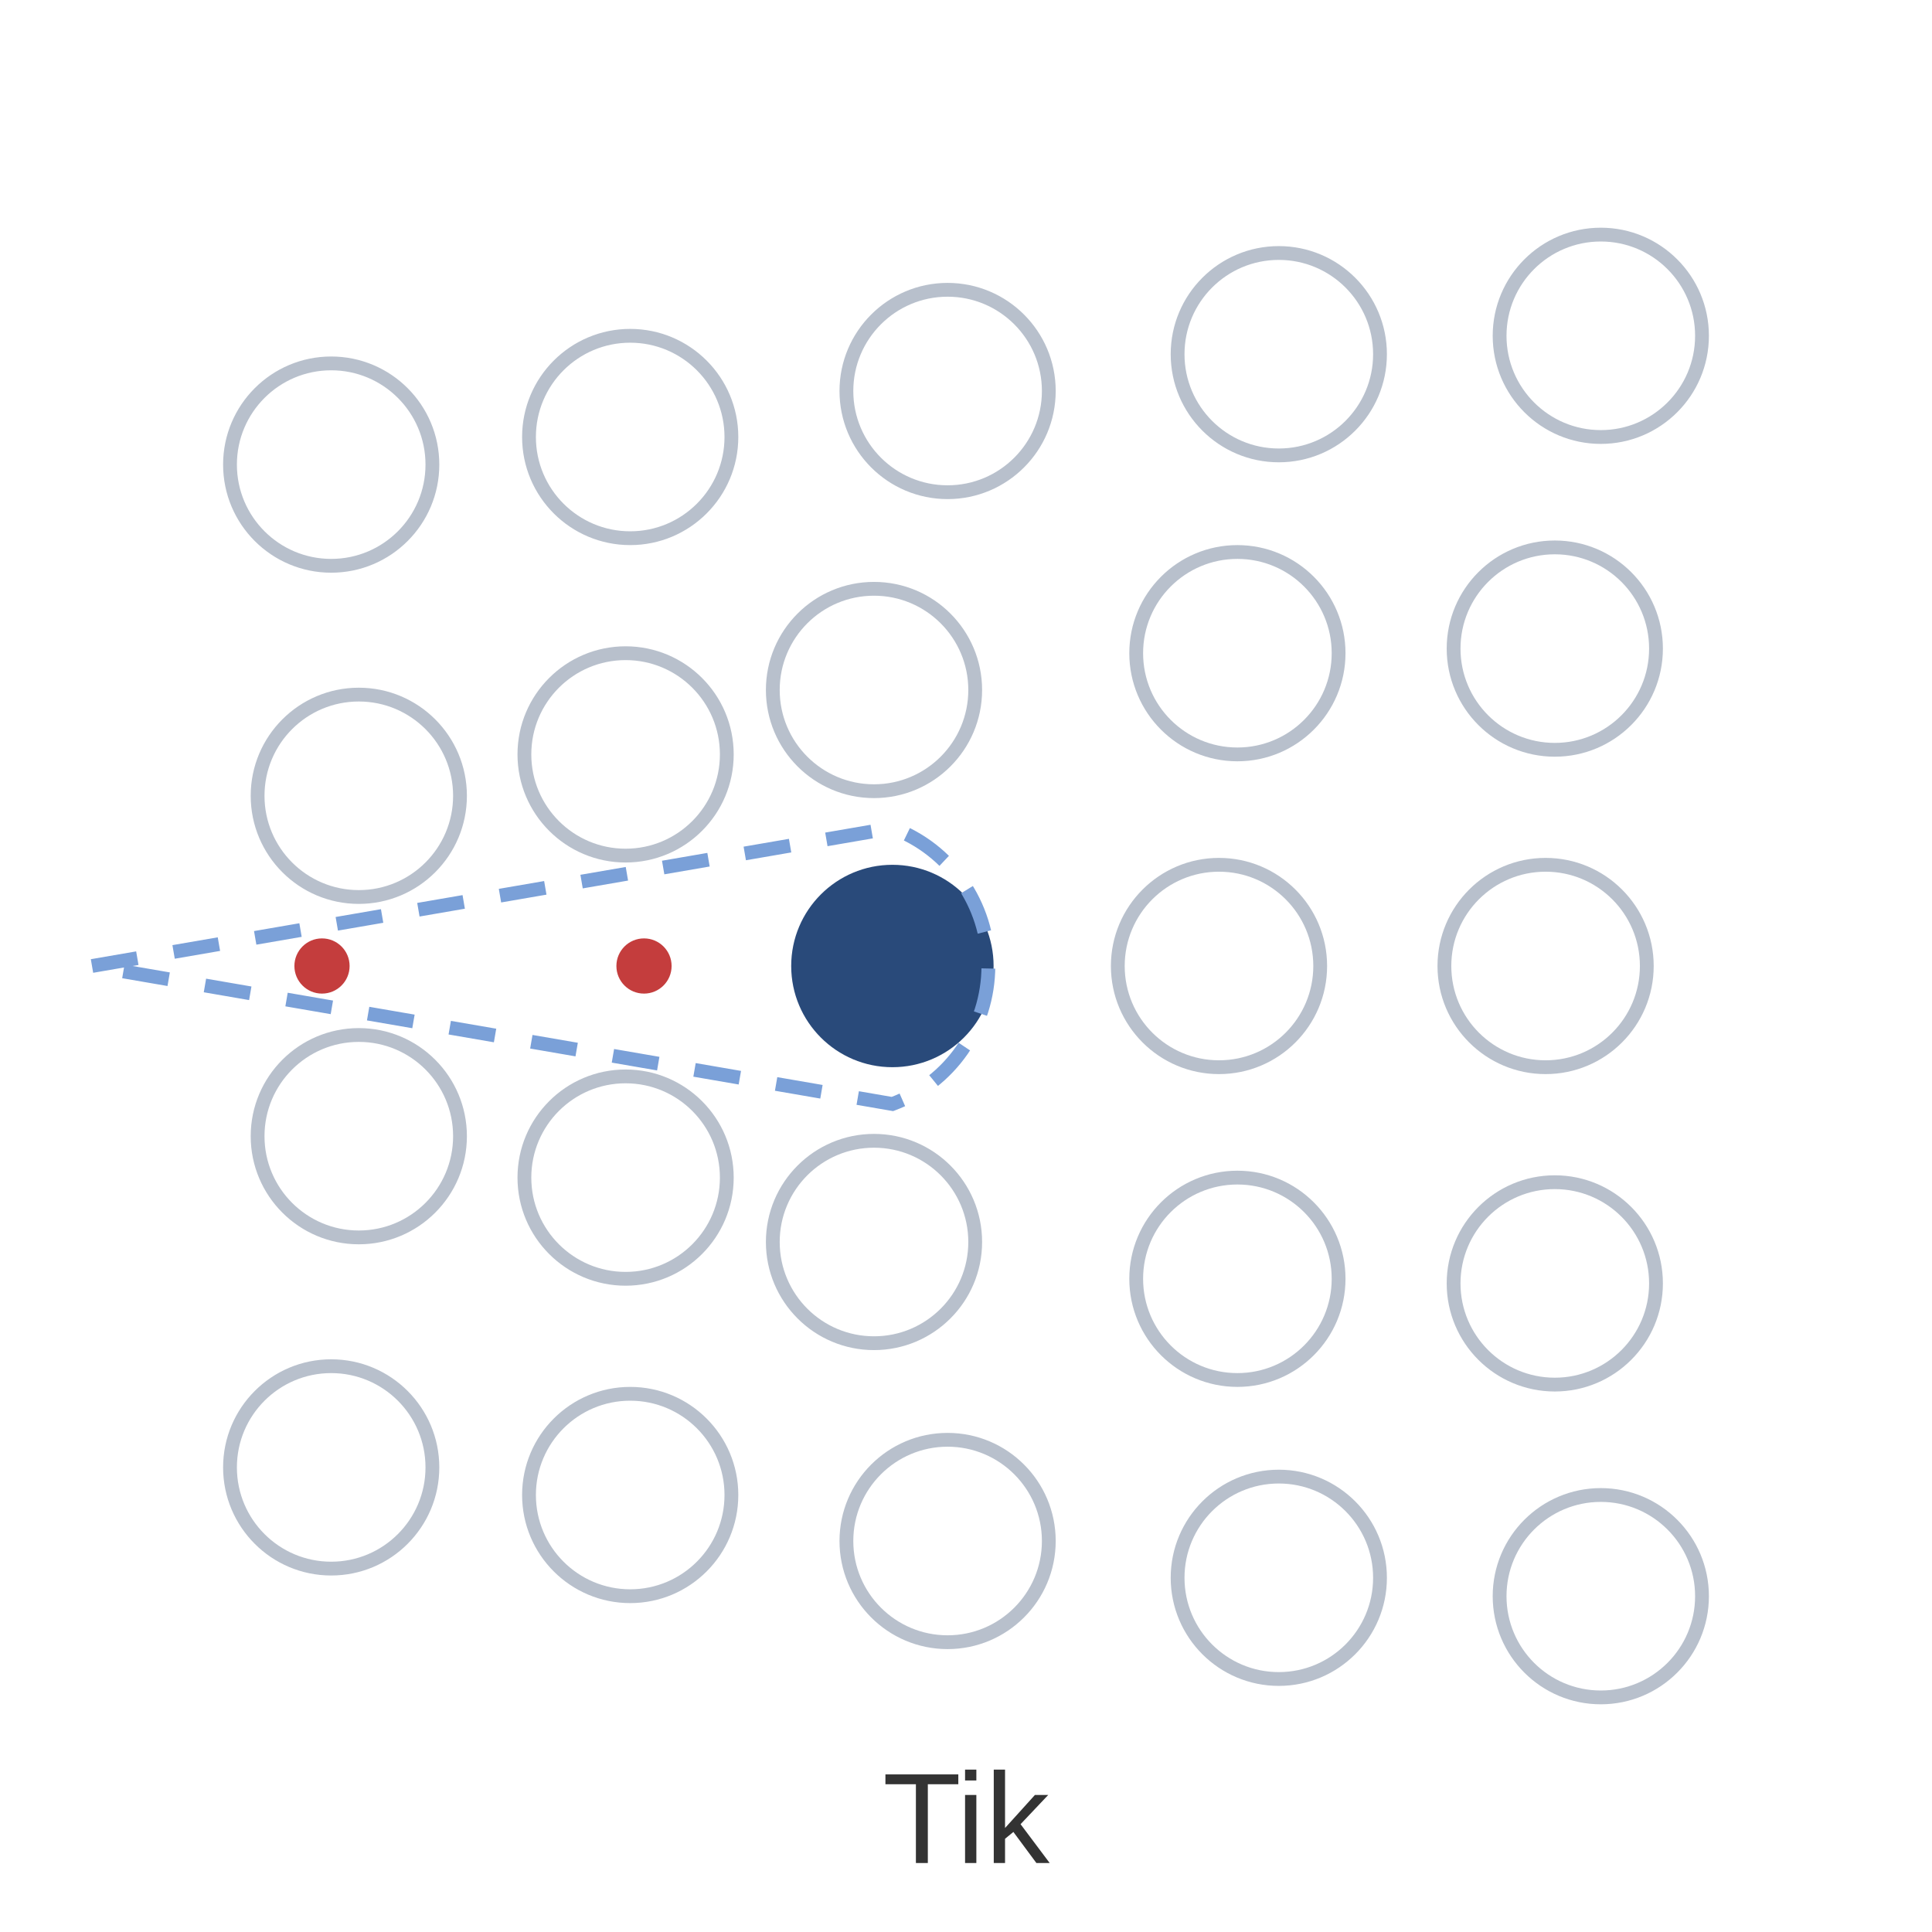
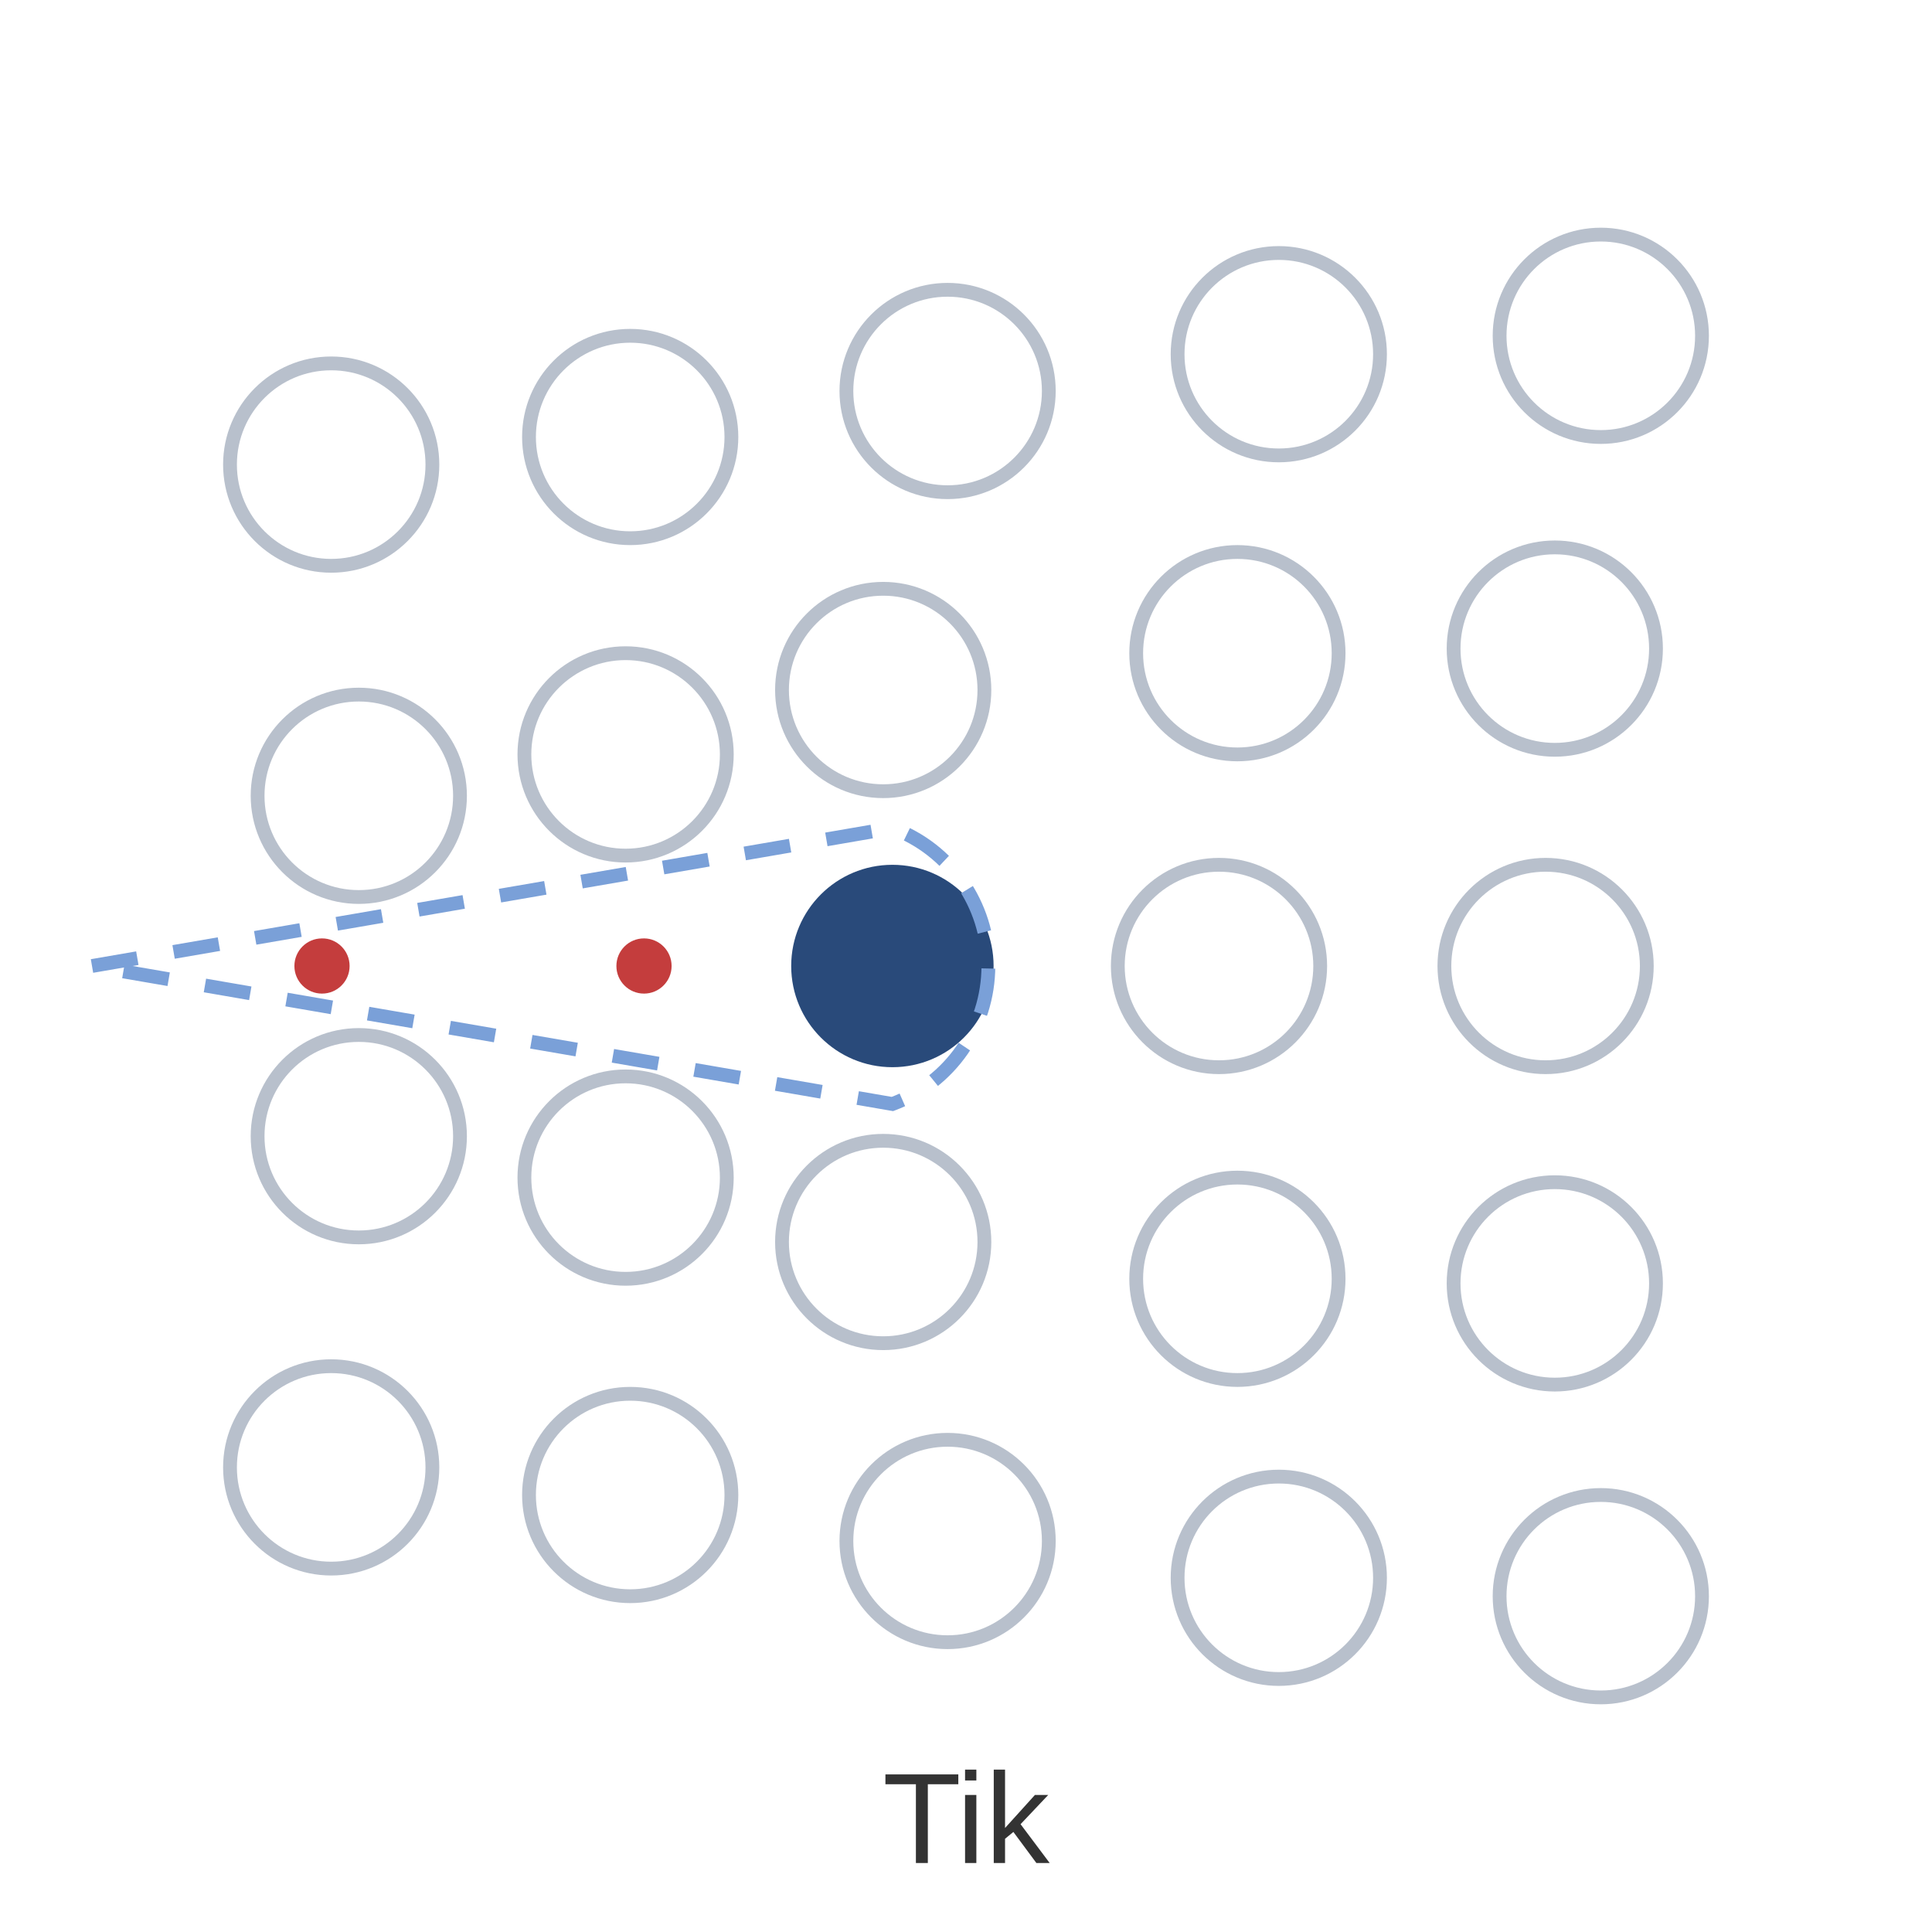
<svg xmlns="http://www.w3.org/2000/svg" width="420" height="420" viewBox="0 0 420 420">
  <rect width="100%" height="100%" fill="white" />
  <g fill="none" stroke="#b8c0cc" stroke-width="3">
    <circle cx="72" cy="101" r="22" />
    <circle cx="137" cy="95" r="22" />
    <circle cx="206" cy="85" r="22" />
    <circle cx="278" cy="77" r="22" />
    <circle cx="348" cy="73" r="22" />
    <circle cx="78" cy="173" r="22" />
    <circle cx="136" cy="164" r="22" />
-     <circle cx="190" cy="150" r="22" />
+     <circle cx="192" cy="150" r="22" />
    <circle cx="269" cy="142" r="22" />
    <circle cx="338" cy="141" r="22" />
    <circle cx="265" cy="210" r="22" />
    <circle cx="336" cy="210" r="22" />
    <circle cx="78" cy="247" r="22" />
    <circle cx="136" cy="256" r="22" />
-     <circle cx="190" cy="270" r="22" />
+     <circle cx="192" cy="270" r="22" />
    <circle cx="269" cy="278" r="22" />
    <circle cx="338" cy="279" r="22" />
    <circle cx="72" cy="319" r="22" />
    <circle cx="137" cy="325" r="22" />
    <circle cx="206" cy="335" r="22" />
    <circle cx="278" cy="343" r="22" />
    <circle cx="348" cy="347" r="22" />
  </g>
  <circle cx="194" cy="210" r="22" fill="#294a7a" />
  <circle cx="140" cy="210" r="6" fill="#c43d3d" />
  <circle cx="70" cy="210" r="6" fill="#c43d3d" />
  <path d="   M 20 210   L 194 180   A 32 32 0 0 1 194 240   Z" fill="none" stroke="#7aa0d8" stroke-width="3" stroke-dasharray="10 8" />
  <text x="210" y="405" text-anchor="middle" font-family="Arial, sans-serif" font-size="28" fill="#333">
    Tik
  </text>
</svg>
